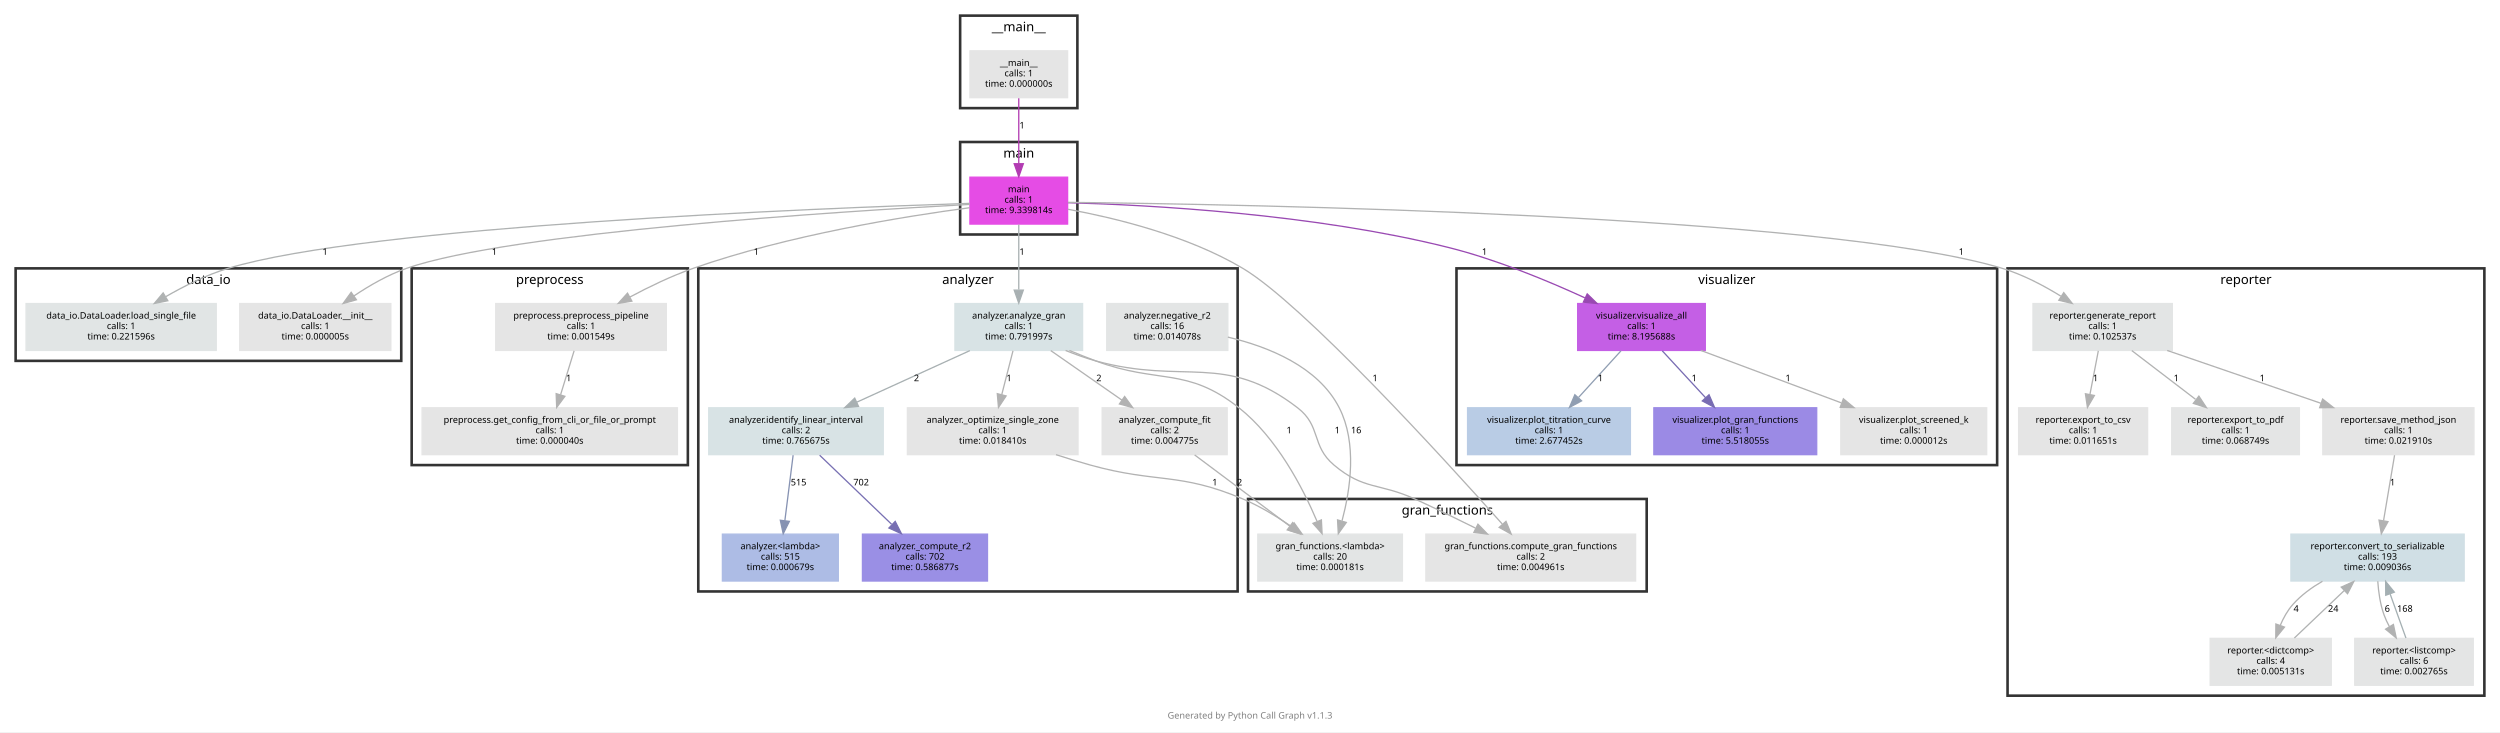
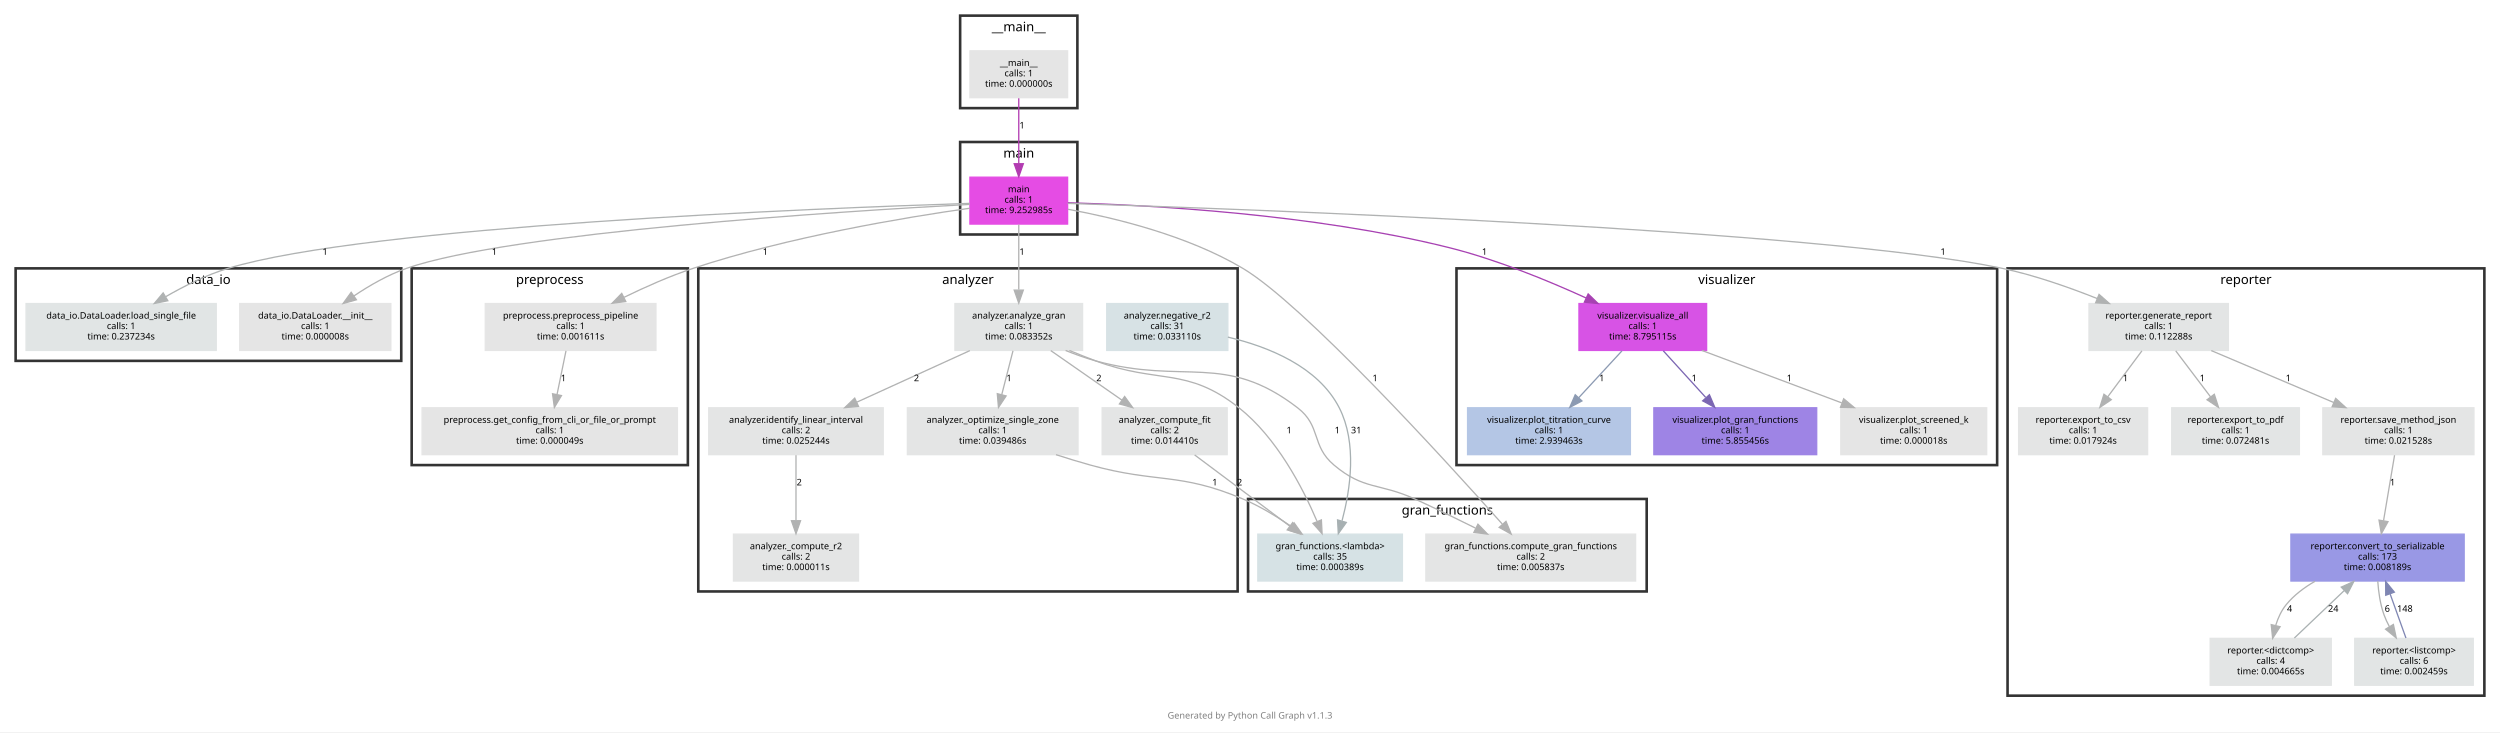
<svg xmlns="http://www.w3.org/2000/svg" width="1919pt" height="562pt" viewBox="0.00 0.00 1919.00 562.00">
  <g id="graph0" class="graph" transform="scale(1 1) rotate(0) translate(4 558)">
    <polygon fill="white" stroke="transparent" points="-4,4 -4,-558 1915,-558 1915,4 -4,4" />
    <text text-anchor="middle" x="955.5" y="-6.4" font-family="Verdana" font-size="7.00" fill="#000000" fill-opacity="0.498">Generated by Python Call Graph v1.1.3</text>
    <g id="clust1" class="cluster">
      <polygon fill="none" stroke="#000000" stroke-width="2" stroke-opacity="0.8" points="733,-475 733,-546 823,-546 823,-475 733,-475" />
      <text text-anchor="middle" x="778" y="-534" font-family="Verdana" font-size="10.00">__main__</text>
    </g>
    <g id="clust2" class="cluster">
      <polygon fill="none" stroke="#000000" stroke-width="2" stroke-opacity="0.8" points="733,-378 733,-449 823,-449 823,-378 733,-378" />
      <text text-anchor="middle" x="778" y="-437" font-family="Verdana" font-size="10.00">main</text>
    </g>
    <g id="clust3" class="cluster">
      <polygon fill="none" stroke="#000000" stroke-width="2" stroke-opacity="0.8" points="8,-281 8,-352 304,-352 304,-281 8,-281" />
      <text text-anchor="middle" x="156" y="-340" font-family="Verdana" font-size="10.00">data_io</text>
    </g>
    <g id="clust4" class="cluster">
      <polygon fill="none" stroke="#000000" stroke-width="2" stroke-opacity="0.8" points="312,-201 312,-352 524,-352 524,-201 312,-201" />
      <text text-anchor="middle" x="418" y="-340" font-family="Verdana" font-size="10.00">preprocess</text>
    </g>
    <g id="clust5" class="cluster">
      <polygon fill="none" stroke="#000000" stroke-width="2" stroke-opacity="0.8" points="954,-104 954,-175 1260,-175 1260,-104 954,-104" />
      <text text-anchor="middle" x="1107" y="-163" font-family="Verdana" font-size="10.00">gran_functions</text>
    </g>
    <g id="clust6" class="cluster">
      <polygon fill="none" stroke="#000000" stroke-width="2" stroke-opacity="0.8" points="532,-104 532,-352 946,-352 946,-104 532,-104" />
      <text text-anchor="middle" x="739" y="-340" font-family="Verdana" font-size="10.00">analyzer</text>
    </g>
    <g id="clust7" class="cluster">
      <polygon fill="none" stroke="#000000" stroke-width="2" stroke-opacity="0.8" points="1114,-201 1114,-352 1529,-352 1529,-201 1114,-201" />
      <text text-anchor="middle" x="1321.5" y="-340" font-family="Verdana" font-size="10.00">visualizer</text>
    </g>
    <g id="clust8" class="cluster">
      <polygon fill="none" stroke="#000000" stroke-width="2" stroke-opacity="0.8" points="1537,-24 1537,-352 1903,-352 1903,-24 1537,-24" />
      <text text-anchor="middle" x="1720" y="-340" font-family="Verdana" font-size="10.00">reporter</text>
    </g>
    <g id="node1" class="node">
      <polygon fill="#e5e5e5" stroke="#e5e5e5" points="815.5,-519 740.5,-519 740.5,-483 815.5,-483 815.5,-519" />
      <text text-anchor="middle" x="778" y="-507.4" font-family="Verdana" font-size="7.00" fill="#000000">__main__</text>
      <text text-anchor="middle" x="778" y="-499.4" font-family="Verdana" font-size="7.00" fill="#000000">calls: 1</text>
      <text text-anchor="middle" x="778" y="-491.4" font-family="Verdana" font-size="7.00" fill="#000000">time: 0.000000s</text>
    </g>
    <g id="node2" class="node">
-       <polygon fill="#e54ce5" stroke="#e54ce5" points="815.5,-422 740.5,-422 740.5,-386 815.5,-386 815.5,-422" />
+       <polygon fill="#e54ce4" stroke="#e54ce4" points="815.5,-422 740.5,-422 740.5,-386 815.5,-386 815.5,-422" />
      <text text-anchor="middle" x="778" y="-410.4" font-family="Verdana" font-size="7.00" fill="#000000">main</text>
      <text text-anchor="middle" x="778" y="-402.4" font-family="Verdana" font-size="7.00" fill="#000000">calls: 1</text>
-       <text text-anchor="middle" x="778" y="-394.4" font-family="Verdana" font-size="7.00" fill="#000000">time: 9.339814s</text>
+       <text text-anchor="middle" x="778" y="-394.4" font-family="Verdana" font-size="7.00" fill="#000000">time: 9.252985s</text>
    </g>
    <g id="edge1" class="edge">
-       <path fill="none" stroke="#b23bb2" d="M778,-482.58C778,-468.65 778,-448.86 778,-432.76" />
-       <polygon fill="#b23bb2" stroke="#b23bb2" points="781.5,-432.31 778,-422.31 774.5,-432.31 781.5,-432.31" />
+       <path fill="none" stroke="#b23bb1" d="M778,-482.58C778,-468.65 778,-448.86 778,-432.76" />
+       <polygon fill="#b23bb1" stroke="#b23bb1" points="781.5,-432.31 778,-422.31 774.5,-432.31 781.5,-432.31" />
      <text text-anchor="middle" x="780.5" y="-459.4" font-family="Verdana" font-size="7.00" fill="#000000">1</text>
    </g>
    <g id="node3" class="node">
      <polygon fill="#e5e5e5" stroke="#e5e5e5" points="296,-325 180,-325 180,-289 296,-289 296,-325" />
      <text text-anchor="middle" x="238" y="-313.4" font-family="Verdana" font-size="7.00" fill="#000000">data_io.DataLoader.__init__</text>
      <text text-anchor="middle" x="238" y="-305.4" font-family="Verdana" font-size="7.00" fill="#000000">calls: 1</text>
-       <text text-anchor="middle" x="238" y="-297.4" font-family="Verdana" font-size="7.00" fill="#000000">time: 0.000005s</text>
+       <text text-anchor="middle" x="238" y="-297.4" font-family="Verdana" font-size="7.00" fill="#000000">time: 0.000008s</text>
    </g>
    <g id="edge2" class="edge">
      <path fill="none" stroke="#b2b2b2" d="M740.35,-401.1C643.53,-395.87 387.85,-379.76 308,-352 293.82,-347.07 279.54,-338.82 267.61,-330.79" />
      <polygon fill="#b2b2b2" stroke="#b2b2b2" points="269.57,-327.89 259.37,-325.03 265.56,-333.63 269.57,-327.89" />
      <text text-anchor="middle" x="375.5" y="-362.4" font-family="Verdana" font-size="7.00" fill="#000000">1</text>
    </g>
    <g id="node4" class="node">
      <polygon fill="#e1e5e5" stroke="#e1e5e5" points="162,-325 16,-325 16,-289 162,-289 162,-325" />
      <text text-anchor="middle" x="89" y="-313.4" font-family="Verdana" font-size="7.00" fill="#000000">data_io.DataLoader.load_single_file</text>
      <text text-anchor="middle" x="89" y="-305.4" font-family="Verdana" font-size="7.00" fill="#000000">calls: 1</text>
-       <text text-anchor="middle" x="89" y="-297.4" font-family="Verdana" font-size="7.00" fill="#000000">time: 0.221596s</text>
+       <text text-anchor="middle" x="89" y="-297.4" font-family="Verdana" font-size="7.00" fill="#000000">time: 0.237234s</text>
    </g>
    <g id="edge3" class="edge">
      <path fill="none" stroke="#afb2b2" d="M740.28,-401.9C624.97,-398.2 278.4,-384.58 171,-352 154.51,-347 137.53,-338.53 123.33,-330.35" />
      <polygon fill="#afb2b2" stroke="#afb2b2" points="124.82,-327.16 114.43,-325.05 121.24,-333.17 124.82,-327.16" />
      <text text-anchor="middle" x="245.5" y="-362.4" font-family="Verdana" font-size="7.00" fill="#000000">1</text>
    </g>
    <g id="node5" class="node">
-       <polygon fill="#e5e5e5" stroke="#e5e5e5" points="507.5,-325 376.5,-325 376.5,-289 507.5,-289 507.5,-325" />
-       <text text-anchor="middle" x="442" y="-313.4" font-family="Verdana" font-size="7.00" fill="#000000">preprocess.preprocess_pipeline</text>
-       <text text-anchor="middle" x="442" y="-305.4" font-family="Verdana" font-size="7.00" fill="#000000">calls: 1</text>
-       <text text-anchor="middle" x="442" y="-297.4" font-family="Verdana" font-size="7.00" fill="#000000">time: 0.001549s</text>
+       <polygon fill="#e5e5e5" stroke="#e5e5e5" points="499.5,-325 368.5,-325 368.5,-289 499.5,-289 499.5,-325" />
+       <text text-anchor="middle" x="434" y="-313.4" font-family="Verdana" font-size="7.00" fill="#000000">preprocess.preprocess_pipeline</text>
+       <text text-anchor="middle" x="434" y="-305.4" font-family="Verdana" font-size="7.00" fill="#000000">calls: 1</text>
+       <text text-anchor="middle" x="434" y="-297.4" font-family="Verdana" font-size="7.00" fill="#000000">time: 0.001611s</text>
    </g>
    <g id="edge4" class="edge">
-       <path fill="none" stroke="#b2b2b2" d="M740.3,-398.56C690.61,-391.97 600.95,-377.56 528,-352 511.49,-346.21 494.15,-337.83 479.4,-329.94" />
-       <polygon fill="#b2b2b2" stroke="#b2b2b2" points="481.03,-326.84 470.58,-325.11 477.67,-332.98 481.03,-326.84" />
-       <text text-anchor="middle" x="576.5" y="-362.4" font-family="Verdana" font-size="7.00" fill="#000000">1</text>
+       <path fill="none" stroke="#b2b2b2" d="M740.43,-398.17C690.88,-391.16 601.39,-376.28 528,-352 510.12,-346.09 491.18,-337.67 475.02,-329.78" />
+       <polygon fill="#b2b2b2" stroke="#b2b2b2" points="476.37,-326.54 465.85,-325.22 473.25,-332.81 476.37,-326.54" />
+       <text text-anchor="middle" x="583.5" y="-362.4" font-family="Verdana" font-size="7.00" fill="#000000">1</text>
    </g>
    <g id="node7" class="node">
-       <polygon fill="#e5e5e5" stroke="#e5e5e5" points="1251.5,-148 1090.5,-148 1090.5,-112 1251.5,-112 1251.5,-148" />
+       <polygon fill="#e4e5e5" stroke="#e4e5e5" points="1251.5,-148 1090.5,-148 1090.5,-112 1251.5,-112 1251.5,-148" />
      <text text-anchor="middle" x="1171" y="-136.4" font-family="Verdana" font-size="7.00" fill="#000000">gran_functions.compute_gran_functions</text>
      <text text-anchor="middle" x="1171" y="-128.4" font-family="Verdana" font-size="7.00" fill="#000000">calls: 2</text>
-       <text text-anchor="middle" x="1171" y="-120.4" font-family="Verdana" font-size="7.00" fill="#000000">time: 0.004961s</text>
+       <text text-anchor="middle" x="1171" y="-120.4" font-family="Verdana" font-size="7.00" fill="#000000">time: 0.005837s</text>
    </g>
    <g id="edge5" class="edge">
      <path fill="none" stroke="#b2b2b2" d="M815.73,-397.37C852.1,-390.7 907.71,-377.17 950,-352 996.14,-324.54 1103.03,-207.45 1149.16,-155.73" />
      <polygon fill="#b2b2b2" stroke="#b2b2b2" points="1151.99,-157.81 1156.02,-148.01 1146.76,-153.16 1151.99,-157.81" />
      <text text-anchor="middle" x="1051.5" y="-265.4" font-family="Verdana" font-size="7.00" fill="#000000">1</text>
    </g>
    <g id="node9" class="node">
-       <polygon fill="#d8e3e5" stroke="#d8e3e5" points="827,-325 729,-325 729,-289 827,-289 827,-325" />
+       <polygon fill="#e3e5e5" stroke="#e3e5e5" points="827,-325 729,-325 729,-289 827,-289 827,-325" />
      <text text-anchor="middle" x="778" y="-313.4" font-family="Verdana" font-size="7.00" fill="#000000">analyzer.analyze_gran</text>
      <text text-anchor="middle" x="778" y="-305.4" font-family="Verdana" font-size="7.00" fill="#000000">calls: 1</text>
-       <text text-anchor="middle" x="778" y="-297.4" font-family="Verdana" font-size="7.00" fill="#000000">time: 0.791997s</text>
+       <text text-anchor="middle" x="778" y="-297.4" font-family="Verdana" font-size="7.00" fill="#000000">time: 0.083352s</text>
    </g>
    <g id="edge6" class="edge">
-       <path fill="none" stroke="#a8b0b2" d="M778,-385.58C778,-371.65 778,-351.86 778,-335.76" />
-       <polygon fill="#a8b0b2" stroke="#a8b0b2" points="781.5,-335.31 778,-325.31 774.5,-335.31 781.5,-335.31" />
+       <path fill="none" stroke="#b1b2b2" d="M778,-385.58C778,-371.65 778,-351.86 778,-335.76" />
+       <polygon fill="#b1b2b2" stroke="#b1b2b2" points="781.5,-335.31 778,-325.31 774.5,-335.31 781.5,-335.31" />
      <text text-anchor="middle" x="780.5" y="-362.4" font-family="Verdana" font-size="7.00" fill="#000000">1</text>
    </g>
-     <g id="node16" class="node">
-       <polygon fill="#c45fe5" stroke="#c45fe5" points="1305,-325 1207,-325 1207,-289 1305,-289 1305,-325" />
-       <text text-anchor="middle" x="1256" y="-313.4" font-family="Verdana" font-size="7.00" fill="#000000">visualizer.visualize_all</text>
-       <text text-anchor="middle" x="1256" y="-305.4" font-family="Verdana" font-size="7.00" fill="#000000">calls: 1</text>
-       <text text-anchor="middle" x="1256" y="-297.4" font-family="Verdana" font-size="7.00" fill="#000000">time: 8.195688s</text>
+     <g id="node15" class="node">
+       <polygon fill="#d753e5" stroke="#d753e5" points="1306,-325 1208,-325 1208,-289 1306,-289 1306,-325" />
+       <text text-anchor="middle" x="1257" y="-313.4" font-family="Verdana" font-size="7.00" fill="#000000">visualizer.visualize_all</text>
+       <text text-anchor="middle" x="1257" y="-305.4" font-family="Verdana" font-size="7.00" fill="#000000">calls: 1</text>
+       <text text-anchor="middle" x="1257" y="-297.4" font-family="Verdana" font-size="7.00" fill="#000000">time: 8.795115s</text>
    </g>
    <g id="edge7" class="edge">
-       <path fill="none" stroke="#9949b2" d="M815.71,-402.41C877.63,-400.68 1004.33,-393.97 1108,-368 1144.37,-358.89 1183.6,-342.67 1212.54,-329.38" />
-       <polygon fill="#9949b2" stroke="#9949b2" points="1214.35,-332.4 1221.93,-325.01 1211.39,-326.06 1214.35,-332.4" />
+       <path fill="none" stroke="#a741b2" d="M815.7,-402.38C877.61,-400.61 1004.3,-393.84 1108,-368 1144.75,-358.84 1184.44,-342.52 1213.61,-329.2" />
+       <polygon fill="#a741b2" stroke="#a741b2" points="1215.08,-332.38 1222.69,-325 1212.14,-326.02 1215.08,-332.38" />
      <text text-anchor="middle" x="1135.5" y="-362.4" font-family="Verdana" font-size="7.00" fill="#000000">1</text>
    </g>
-     <g id="node20" class="node">
-       <polygon fill="#e3e5e5" stroke="#e3e5e5" points="1663.5,-325 1556.5,-325 1556.5,-289 1663.5,-289 1663.5,-325" />
-       <text text-anchor="middle" x="1610" y="-313.4" font-family="Verdana" font-size="7.00" fill="#000000">reporter.generate_report</text>
-       <text text-anchor="middle" x="1610" y="-305.4" font-family="Verdana" font-size="7.00" fill="#000000">calls: 1</text>
-       <text text-anchor="middle" x="1610" y="-297.4" font-family="Verdana" font-size="7.00" fill="#000000">time: 0.102537s</text>
+     <g id="node19" class="node">
+       <polygon fill="#e3e5e5" stroke="#e3e5e5" points="1706.5,-325 1599.5,-325 1599.5,-289 1706.5,-289 1706.5,-325" />
+       <text text-anchor="middle" x="1653" y="-313.4" font-family="Verdana" font-size="7.00" fill="#000000">reporter.generate_report</text>
+       <text text-anchor="middle" x="1653" y="-305.4" font-family="Verdana" font-size="7.00" fill="#000000">calls: 1</text>
+       <text text-anchor="middle" x="1653" y="-297.4" font-family="Verdana" font-size="7.00" fill="#000000">time: 0.112288s</text>
    </g>
    <g id="edge8" class="edge">
-       <path fill="none" stroke="#b1b2b2" d="M815.73,-402.68C948.94,-401.2 1396.55,-393.21 1533,-352 1548.69,-347.26 1564.64,-338.86 1577.93,-330.66" />
-       <polygon fill="#b1b2b2" stroke="#b1b2b2" points="1580.13,-333.4 1586.66,-325.06 1576.36,-327.51 1580.13,-333.4" />
-       <text text-anchor="middle" x="1501.5" y="-362.4" font-family="Verdana" font-size="7.00" fill="#000000">1</text>
+       <path fill="none" stroke="#b0b2b2" d="M815.52,-401.87C948.03,-397.67 1393.57,-381.64 1533,-352 1557.67,-346.76 1584.1,-337.49 1605.85,-328.81" />
+       <polygon fill="#b0b2b2" stroke="#b0b2b2" points="1607.24,-332.03 1615.18,-325.01 1604.6,-325.54 1607.24,-332.03" />
+       <text text-anchor="middle" x="1487.5" y="-362.4" font-family="Verdana" font-size="7.00" fill="#000000">1</text>
    </g>
    <g id="node6" class="node">
      <polygon fill="#e5e5e5" stroke="#e5e5e5" points="516,-245 320,-245 320,-209 516,-209 516,-245" />
      <text text-anchor="middle" x="418" y="-233.4" font-family="Verdana" font-size="7.00" fill="#000000">preprocess.get_config_from_cli_or_file_or_prompt</text>
      <text text-anchor="middle" x="418" y="-225.4" font-family="Verdana" font-size="7.00" fill="#000000">calls: 1</text>
-       <text text-anchor="middle" x="418" y="-217.4" font-family="Verdana" font-size="7.00" fill="#000000">time: 0.000040s</text>
+       <text text-anchor="middle" x="418" y="-217.4" font-family="Verdana" font-size="7.00" fill="#000000">time: 0.000049s</text>
    </g>
    <g id="edge9" class="edge">
-       <path fill="none" stroke="#b2b2b2" d="M436.67,-288.69C433.63,-278.79 429.74,-266.16 426.31,-254.99" />
-       <polygon fill="#b2b2b2" stroke="#b2b2b2" points="429.6,-253.79 423.31,-245.26 422.91,-255.85 429.6,-253.79" />
-       <text text-anchor="middle" x="432.5" y="-265.4" font-family="Verdana" font-size="7.00" fill="#000000">1</text>
+       <path fill="none" stroke="#b2b2b2" d="M430.45,-288.69C428.44,-278.89 425.88,-266.42 423.61,-255.33" />
+       <polygon fill="#b2b2b2" stroke="#b2b2b2" points="426.98,-254.36 421.54,-245.26 420.12,-255.76 426.98,-254.36" />
+       <text text-anchor="middle" x="428.5" y="-265.4" font-family="Verdana" font-size="7.00" fill="#000000">1</text>
    </g>
    <g id="node8" class="node">
-       <polygon fill="#e3e5e5" stroke="#e3e5e5" points="1072.5,-148 961.5,-148 961.5,-112 1072.5,-112 1072.5,-148" />
+       <polygon fill="#d6e2e5" stroke="#d6e2e5" points="1072.5,-148 961.5,-148 961.5,-112 1072.5,-112 1072.5,-148" />
      <text text-anchor="middle" x="1017" y="-136.4" font-family="Verdana" font-size="7.00" fill="#000000">gran_functions.&lt;lambda&gt;</text>
-       <text text-anchor="middle" x="1017" y="-128.4" font-family="Verdana" font-size="7.00" fill="#000000">calls: 20</text>
-       <text text-anchor="middle" x="1017" y="-120.4" font-family="Verdana" font-size="7.00" fill="#000000">time: 0.000181s</text>
+       <text text-anchor="middle" x="1017" y="-128.4" font-family="Verdana" font-size="7.00" fill="#000000">calls: 35</text>
+       <text text-anchor="middle" x="1017" y="-120.4" font-family="Verdana" font-size="7.00" fill="#000000">time: 0.000389s</text>
    </g>
    <g id="edge10" class="edge">
      <path fill="none" stroke="#b2b2b2" d="M813.97,-288.98C821.45,-285.95 829.38,-283.1 837,-281 905.19,-262.24 935.94,-288.11 992,-245 1010.37,-230.87 1002.28,-215.94 1020,-201 1042.84,-181.74 1054.82,-187.4 1082,-175 1097.31,-168.01 1113.88,-159.96 1128.53,-152.66" />
      <polygon fill="#b2b2b2" stroke="#b2b2b2" points="1130.47,-155.61 1137.85,-148 1127.34,-149.35 1130.47,-155.61" />
      <text text-anchor="middle" x="1022.5" y="-225.4" font-family="Verdana" font-size="7.00" fill="#000000">1</text>
    </g>
    <g id="edge14" class="edge">
      <path fill="none" stroke="#b2b2b2" d="M816.85,-288.99C823.53,-286.22 830.44,-283.46 837,-281 885.17,-262.95 906.62,-276.87 947,-245 975.97,-222.13 995.95,-183.73 1006.93,-157.89" />
      <polygon fill="#b2b2b2" stroke="#b2b2b2" points="1010.3,-158.91 1010.83,-148.33 1003.81,-156.27 1010.3,-158.91" />
      <text text-anchor="middle" x="985.5" y="-225.4" font-family="Verdana" font-size="7.00" fill="#000000">1</text>
    </g>
    <g id="node10" class="node">
-       <polygon fill="#d8e3e5" stroke="#d8e3e5" points="674,-245 540,-245 540,-209 674,-209 674,-245" />
+       <polygon fill="#e4e5e5" stroke="#e4e5e5" points="674,-245 540,-245 540,-209 674,-209 674,-245" />
      <text text-anchor="middle" x="607" y="-233.4" font-family="Verdana" font-size="7.00" fill="#000000">analyzer.identify_linear_interval</text>
      <text text-anchor="middle" x="607" y="-225.4" font-family="Verdana" font-size="7.00" fill="#000000">calls: 2</text>
-       <text text-anchor="middle" x="607" y="-217.4" font-family="Verdana" font-size="7.00" fill="#000000">time: 0.765675s</text>
+       <text text-anchor="middle" x="607" y="-217.4" font-family="Verdana" font-size="7.00" fill="#000000">time: 0.025244s</text>
    </g>
    <g id="edge11" class="edge">
-       <path fill="none" stroke="#a8b0b2" d="M740.47,-288.88C714.97,-277.25 681.05,-261.78 653.78,-249.34" />
-       <polygon fill="#a8b0b2" stroke="#a8b0b2" points="654.99,-246.04 644.44,-245.08 652.08,-252.41 654.99,-246.04" />
+       <path fill="none" stroke="#b1b2b2" d="M740.47,-288.88C714.97,-277.25 681.05,-261.78 653.78,-249.34" />
+       <polygon fill="#b1b2b2" stroke="#b1b2b2" points="654.99,-246.04 644.44,-245.08 652.08,-252.41 654.99,-246.04" />
      <text text-anchor="middle" x="699.5" y="-265.4" font-family="Verdana" font-size="7.00" fill="#000000">2</text>
    </g>
-     <g id="node13" class="node">
-       <polygon fill="#e5e5e5" stroke="#e5e5e5" points="938,-245 842,-245 842,-209 938,-209 938,-245" />
+     <g id="node12" class="node">
+       <polygon fill="#e4e5e5" stroke="#e4e5e5" points="938,-245 842,-245 842,-209 938,-209 938,-245" />
      <text text-anchor="middle" x="890" y="-233.4" font-family="Verdana" font-size="7.00" fill="#000000">analyzer._compute_fit</text>
      <text text-anchor="middle" x="890" y="-225.4" font-family="Verdana" font-size="7.00" fill="#000000">calls: 2</text>
-       <text text-anchor="middle" x="890" y="-217.4" font-family="Verdana" font-size="7.00" fill="#000000">time: 0.004775s</text>
+       <text text-anchor="middle" x="890" y="-217.4" font-family="Verdana" font-size="7.00" fill="#000000">time: 0.014410s</text>
    </g>
    <g id="edge12" class="edge">
-       <path fill="none" stroke="#b2b2b2" d="M802.58,-288.88C818.63,-277.71 839.76,-262.99 857.24,-250.82" />
-       <polygon fill="#b2b2b2" stroke="#b2b2b2" points="859.27,-253.66 865.48,-245.08 855.27,-247.92 859.27,-253.66" />
+       <path fill="none" stroke="#b1b2b2" d="M802.58,-288.88C818.63,-277.71 839.76,-262.99 857.24,-250.82" />
+       <polygon fill="#b1b2b2" stroke="#b1b2b2" points="859.27,-253.66 865.48,-245.08 855.27,-247.92 859.27,-253.66" />
      <text text-anchor="middle" x="839.5" y="-265.4" font-family="Verdana" font-size="7.00" fill="#000000">2</text>
    </g>
-     <g id="node14" class="node">
-       <polygon fill="#e5e5e5" stroke="#e5e5e5" points="823.5,-245 692.5,-245 692.5,-209 823.5,-209 823.5,-245" />
+     <g id="node13" class="node">
+       <polygon fill="#e4e5e5" stroke="#e4e5e5" points="823.5,-245 692.5,-245 692.5,-209 823.5,-209 823.5,-245" />
      <text text-anchor="middle" x="758" y="-233.4" font-family="Verdana" font-size="7.00" fill="#000000">analyzer._optimize_single_zone</text>
      <text text-anchor="middle" x="758" y="-225.4" font-family="Verdana" font-size="7.00" fill="#000000">calls: 1</text>
-       <text text-anchor="middle" x="758" y="-217.4" font-family="Verdana" font-size="7.00" fill="#000000">time: 0.018410s</text>
+       <text text-anchor="middle" x="758" y="-217.4" font-family="Verdana" font-size="7.00" fill="#000000">time: 0.039486s</text>
    </g>
    <g id="edge13" class="edge">
-       <path fill="none" stroke="#b2b2b2" d="M773.56,-288.69C771.02,-278.79 767.79,-266.16 764.92,-254.99" />
-       <polygon fill="#b2b2b2" stroke="#b2b2b2" points="768.3,-254.08 762.43,-245.26 761.52,-255.82 768.3,-254.08" />
+       <path fill="none" stroke="#b1b2b2" d="M773.56,-288.69C771.02,-278.79 767.79,-266.16 764.92,-254.99" />
+       <polygon fill="#b1b2b2" stroke="#b1b2b2" points="768.3,-254.08 762.43,-245.26 761.52,-255.82 768.3,-254.08" />
      <text text-anchor="middle" x="770.5" y="-265.4" font-family="Verdana" font-size="7.00" fill="#000000">1</text>
    </g>
    <g id="node11" class="node">
-       <polygon fill="#9a8fe5" stroke="#9a8fe5" points="754,-148 658,-148 658,-112 754,-112 754,-148" />
-       <text text-anchor="middle" x="706" y="-136.4" font-family="Verdana" font-size="7.00" fill="#000000">analyzer._compute_r2</text>
-       <text text-anchor="middle" x="706" y="-128.4" font-family="Verdana" font-size="7.00" fill="#000000">calls: 702</text>
-       <text text-anchor="middle" x="706" y="-120.4" font-family="Verdana" font-size="7.00" fill="#000000">time: 0.586877s</text>
+       <polygon fill="#e4e5e5" stroke="#e4e5e5" points="655,-148 559,-148 559,-112 655,-112 655,-148" />
+       <text text-anchor="middle" x="607" y="-136.4" font-family="Verdana" font-size="7.00" fill="#000000">analyzer._compute_r2</text>
+       <text text-anchor="middle" x="607" y="-128.4" font-family="Verdana" font-size="7.00" fill="#000000">calls: 2</text>
+       <text text-anchor="middle" x="607" y="-120.4" font-family="Verdana" font-size="7.00" fill="#000000">time: 0.000011s</text>
    </g>
    <g id="edge15" class="edge">
-       <path fill="none" stroke="#776fb2" d="M625.16,-208.58C640.65,-193.71 663.1,-172.17 680.41,-155.56" />
-       <polygon fill="#776fb2" stroke="#776fb2" points="683.16,-157.76 687.96,-148.31 678.32,-152.71 683.16,-157.76" />
-       <text text-anchor="middle" x="657" y="-185.4" font-family="Verdana" font-size="7.00" fill="#000000">702</text>
-     </g>
-     <g id="node12" class="node">
-       <polygon fill="#adbce5" stroke="#adbce5" points="639.5,-148 550.5,-148 550.5,-112 639.5,-112 639.5,-148" />
-       <text text-anchor="middle" x="595" y="-136.4" font-family="Verdana" font-size="7.00" fill="#000000">analyzer.&lt;lambda&gt;</text>
-       <text text-anchor="middle" x="595" y="-128.4" font-family="Verdana" font-size="7.00" fill="#000000">calls: 515</text>
-       <text text-anchor="middle" x="595" y="-120.4" font-family="Verdana" font-size="7.00" fill="#000000">time: 0.000679s</text>
+       <path fill="none" stroke="#b1b2b2" d="M607,-208.58C607,-194.65 607,-174.86 607,-158.76" />
+       <polygon fill="#b1b2b2" stroke="#b1b2b2" points="610.5,-158.31 607,-148.31 603.5,-158.31 610.5,-158.31" />
+       <text text-anchor="middle" x="609.5" y="-185.4" font-family="Verdana" font-size="7.00" fill="#000000">2</text>
    </g>
    <g id="edge16" class="edge">
-       <path fill="none" stroke="#8692b2" d="M604.8,-208.58C603.02,-194.51 600.49,-174.48 598.45,-158.29" />
-       <polygon fill="#8692b2" stroke="#8692b2" points="601.91,-157.8 597.19,-148.31 594.97,-158.67 601.91,-157.8" />
-       <text text-anchor="middle" x="609" y="-185.4" font-family="Verdana" font-size="7.00" fill="#000000">515</text>
-     </g>
-     <g id="edge17" class="edge">
-       <path fill="none" stroke="#b2b2b2" d="M913,-208.8C933.41,-193.53 963.4,-171.1 985.93,-154.24" />
-       <polygon fill="#b2b2b2" stroke="#b2b2b2" points="988.26,-156.87 994.17,-148.08 984.07,-151.26 988.26,-156.87" />
+       <path fill="none" stroke="#b1b2b2" d="M913,-208.8C933.41,-193.53 963.4,-171.1 985.93,-154.24" />
+       <polygon fill="#b1b2b2" stroke="#b1b2b2" points="988.26,-156.87 994.17,-148.08 984.07,-151.26 988.26,-156.87" />
      <text text-anchor="middle" x="947.5" y="-185.4" font-family="Verdana" font-size="7.00" fill="#000000">2</text>
    </g>
-     <g id="edge19" class="edge">
+     <g id="edge18" class="edge">
      <path fill="none" stroke="#b2b2b2" d="M806.59,-208.99C815.34,-206.17 824.4,-203.38 833,-201 884.34,-186.78 900.93,-195.74 950,-175 962.85,-169.57 975.9,-161.65 987.03,-154.02" />
      <polygon fill="#b2b2b2" stroke="#b2b2b2" points="989.37,-156.65 995.51,-148.02 985.32,-150.94 989.37,-156.65" />
      <text text-anchor="middle" x="928.5" y="-185.4" font-family="Verdana" font-size="7.00" fill="#000000">1</text>
    </g>
-     <g id="node15" class="node">
-       <polygon fill="#e3e5e5" stroke="#e3e5e5" points="938.5,-325 845.5,-325 845.5,-289 938.5,-289 938.5,-325" />
+     <g id="node14" class="node">
+       <polygon fill="#d7e2e5" stroke="#d7e2e5" points="938.5,-325 845.5,-325 845.5,-289 938.5,-289 938.5,-325" />
      <text text-anchor="middle" x="892" y="-313.4" font-family="Verdana" font-size="7.00" fill="#000000">analyzer.negative_r2</text>
-       <text text-anchor="middle" x="892" y="-305.4" font-family="Verdana" font-size="7.00" fill="#000000">calls: 16</text>
-       <text text-anchor="middle" x="892" y="-297.4" font-family="Verdana" font-size="7.00" fill="#000000">time: 0.014078s</text>
-     </g>
-     <g id="edge18" class="edge">
-       <path fill="none" stroke="#b1b2b2" d="M938.5,-299.24C969.67,-291.87 1007.85,-276.58 1024,-245 1037.84,-217.93 1032.59,-182.4 1026.16,-158.25" />
-       <polygon fill="#b1b2b2" stroke="#b1b2b2" points="1029.43,-156.96 1023.28,-148.34 1022.71,-158.92 1029.43,-156.96" />
-       <text text-anchor="middle" x="1037" y="-225.4" font-family="Verdana" font-size="7.00" fill="#000000">16</text>
-     </g>
-     <g id="node17" class="node">
-       <polygon fill="#b9cce5" stroke="#b9cce5" points="1247.5,-245 1122.5,-245 1122.5,-209 1247.5,-209 1247.5,-245" />
+       <text text-anchor="middle" x="892" y="-305.4" font-family="Verdana" font-size="7.00" fill="#000000">calls: 31</text>
+       <text text-anchor="middle" x="892" y="-297.4" font-family="Verdana" font-size="7.00" fill="#000000">time: 0.033110s</text>
+     </g>
+     <g id="edge17" class="edge">
+       <path fill="none" stroke="#a7b0b2" d="M938.5,-299.24C969.67,-291.87 1007.85,-276.58 1024,-245 1037.84,-217.93 1032.59,-182.4 1026.16,-158.25" />
+       <polygon fill="#a7b0b2" stroke="#a7b0b2" points="1029.43,-156.96 1023.28,-148.34 1022.71,-158.92 1029.43,-156.96" />
+       <text text-anchor="middle" x="1037" y="-225.4" font-family="Verdana" font-size="7.00" fill="#000000">31</text>
+     </g>
+     <g id="node16" class="node">
+       <polygon fill="#b4c6e5" stroke="#b4c6e5" points="1247.5,-245 1122.5,-245 1122.5,-209 1247.5,-209 1247.5,-245" />
      <text text-anchor="middle" x="1185" y="-233.4" font-family="Verdana" font-size="7.00" fill="#000000">visualizer.plot_titration_curve</text>
      <text text-anchor="middle" x="1185" y="-225.4" font-family="Verdana" font-size="7.00" fill="#000000">calls: 1</text>
-       <text text-anchor="middle" x="1185" y="-217.4" font-family="Verdana" font-size="7.00" fill="#000000">time: 2.677452s</text>
-     </g>
-     <g id="edge20" class="edge">
-       <path fill="none" stroke="#909eb2" d="M1240.24,-288.69C1230.68,-278.19 1218.32,-264.61 1207.72,-252.96" />
-       <polygon fill="#909eb2" stroke="#909eb2" points="1210.03,-250.3 1200.71,-245.26 1204.86,-255.01 1210.03,-250.3" />
-       <text text-anchor="middle" x="1224.5" y="-265.4" font-family="Verdana" font-size="7.00" fill="#000000">1</text>
-     </g>
-     <g id="node18" class="node">
-       <polygon fill="#9b8ae5" stroke="#9b8ae5" points="1390.5,-245 1265.5,-245 1265.5,-209 1390.5,-209 1390.5,-245" />
+       <text text-anchor="middle" x="1185" y="-217.4" font-family="Verdana" font-size="7.00" fill="#000000">time: 2.939463s</text>
+     </g>
+     <g id="edge19" class="edge">
+       <path fill="none" stroke="#8c9ab2" d="M1241.02,-288.69C1231.23,-278.09 1218.55,-264.35 1207.73,-252.62" />
+       <polygon fill="#8c9ab2" stroke="#8c9ab2" points="1210.29,-250.24 1200.93,-245.26 1205.15,-254.98 1210.29,-250.24" />
+       <text text-anchor="middle" x="1225.5" y="-265.4" font-family="Verdana" font-size="7.00" fill="#000000">1</text>
+     </g>
+     <g id="node17" class="node">
+       <polygon fill="#9e84e5" stroke="#9e84e5" points="1390.5,-245 1265.5,-245 1265.5,-209 1390.5,-209 1390.5,-245" />
      <text text-anchor="middle" x="1328" y="-233.4" font-family="Verdana" font-size="7.00" fill="#000000">visualizer.plot_gran_functions</text>
      <text text-anchor="middle" x="1328" y="-225.4" font-family="Verdana" font-size="7.00" fill="#000000">calls: 1</text>
-       <text text-anchor="middle" x="1328" y="-217.4" font-family="Verdana" font-size="7.00" fill="#000000">time: 5.518055s</text>
-     </g>
-     <g id="edge21" class="edge">
-       <path fill="none" stroke="#786cb2" d="M1271.98,-288.69C1281.77,-278.09 1294.45,-264.35 1305.27,-252.62" />
-       <polygon fill="#786cb2" stroke="#786cb2" points="1307.85,-254.98 1312.07,-245.26 1302.71,-250.24 1307.85,-254.98" />
+       <text text-anchor="middle" x="1328" y="-217.4" font-family="Verdana" font-size="7.00" fill="#000000">time: 5.855456s</text>
+     </g>
+     <g id="edge20" class="edge">
+       <path fill="none" stroke="#7b66b2" d="M1272.76,-288.69C1282.32,-278.19 1294.68,-264.61 1305.28,-252.96" />
+       <polygon fill="#7b66b2" stroke="#7b66b2" points="1308.14,-255.01 1312.29,-245.26 1302.97,-250.3 1308.14,-255.01" />
      <text text-anchor="middle" x="1296.5" y="-265.4" font-family="Verdana" font-size="7.00" fill="#000000">1</text>
    </g>
-     <g id="node19" class="node">
+     <g id="node18" class="node">
      <polygon fill="#e5e5e5" stroke="#e5e5e5" points="1521,-245 1409,-245 1409,-209 1521,-209 1521,-245" />
      <text text-anchor="middle" x="1465" y="-233.4" font-family="Verdana" font-size="7.00" fill="#000000">visualizer.plot_screened_k</text>
      <text text-anchor="middle" x="1465" y="-225.4" font-family="Verdana" font-size="7.00" fill="#000000">calls: 1</text>
-       <text text-anchor="middle" x="1465" y="-217.4" font-family="Verdana" font-size="7.00" fill="#000000">time: 0.000012s</text>
-     </g>
-     <g id="edge22" class="edge">
-       <path fill="none" stroke="#b2b2b2" d="M1301.61,-288.98C1333.31,-277.15 1375.75,-261.31 1409.43,-248.74" />
-       <polygon fill="#b2b2b2" stroke="#b2b2b2" points="1410.98,-251.89 1419.13,-245.12 1408.54,-245.34 1410.98,-251.89" />
-       <text text-anchor="middle" x="1368.5" y="-265.4" font-family="Verdana" font-size="7.00" fill="#000000">1</text>
-     </g>
-     <g id="node21" class="node">
-       <polygon fill="#e5e5e5" stroke="#e5e5e5" points="1644.5,-245 1545.5,-245 1545.5,-209 1644.5,-209 1644.5,-245" />
+       <text text-anchor="middle" x="1465" y="-217.4" font-family="Verdana" font-size="7.00" fill="#000000">time: 0.000018s</text>
+     </g>
+     <g id="edge21" class="edge">
+       <path fill="none" stroke="#b2b2b2" d="M1302.39,-288.98C1333.94,-277.15 1376.18,-261.31 1409.7,-248.74" />
+       <polygon fill="#b2b2b2" stroke="#b2b2b2" points="1411.21,-251.91 1419.35,-245.12 1408.76,-245.35 1411.21,-251.91" />
+       <text text-anchor="middle" x="1369.5" y="-265.4" font-family="Verdana" font-size="7.00" fill="#000000">1</text>
+     </g>
+     <g id="node20" class="node">
+       <polygon fill="#e4e5e5" stroke="#e4e5e5" points="1644.5,-245 1545.5,-245 1545.5,-209 1644.5,-209 1644.5,-245" />
      <text text-anchor="middle" x="1595" y="-233.4" font-family="Verdana" font-size="7.00" fill="#000000">reporter.export_to_csv</text>
      <text text-anchor="middle" x="1595" y="-225.4" font-family="Verdana" font-size="7.00" fill="#000000">calls: 1</text>
-       <text text-anchor="middle" x="1595" y="-217.4" font-family="Verdana" font-size="7.00" fill="#000000">time: 0.011651s</text>
-     </g>
-     <g id="edge23" class="edge">
-       <path fill="none" stroke="#b2b2b2" d="M1606.67,-288.69C1604.79,-278.89 1602.39,-266.42 1600.26,-255.33" />
-       <polygon fill="#b2b2b2" stroke="#b2b2b2" points="1603.65,-254.42 1598.32,-245.26 1596.77,-255.74 1603.65,-254.42" />
-       <text text-anchor="middle" x="1604.5" y="-265.4" font-family="Verdana" font-size="7.00" fill="#000000">1</text>
-     </g>
-     <g id="node22" class="node">
-       <polygon fill="#e4e5e5" stroke="#e4e5e5" points="1761,-245 1663,-245 1663,-209 1761,-209 1761,-245" />
+       <text text-anchor="middle" x="1595" y="-217.4" font-family="Verdana" font-size="7.00" fill="#000000">time: 0.017924s</text>
+     </g>
+     <g id="edge22" class="edge">
+       <path fill="none" stroke="#b1b2b2" d="M1640.13,-288.69C1632.39,-278.29 1622.42,-264.87 1613.81,-253.29" />
+       <polygon fill="#b1b2b2" stroke="#b1b2b2" points="1616.61,-251.2 1607.84,-245.26 1610.99,-255.38 1616.61,-251.2" />
+       <text text-anchor="middle" x="1627.5" y="-265.4" font-family="Verdana" font-size="7.00" fill="#000000">1</text>
+     </g>
+     <g id="node21" class="node">
+       <polygon fill="#e3e5e5" stroke="#e3e5e5" points="1761,-245 1663,-245 1663,-209 1761,-209 1761,-245" />
      <text text-anchor="middle" x="1712" y="-233.4" font-family="Verdana" font-size="7.00" fill="#000000">reporter.export_to_pdf</text>
      <text text-anchor="middle" x="1712" y="-225.4" font-family="Verdana" font-size="7.00" fill="#000000">calls: 1</text>
-       <text text-anchor="middle" x="1712" y="-217.4" font-family="Verdana" font-size="7.00" fill="#000000">time: 0.068749s</text>
-     </g>
-     <g id="edge24" class="edge">
-       <path fill="none" stroke="#b1b2b2" d="M1632.38,-288.88C1646.73,-277.91 1665.55,-263.52 1681.29,-251.48" />
-       <polygon fill="#b1b2b2" stroke="#b1b2b2" points="1683.85,-253.93 1689.67,-245.08 1679.6,-248.37 1683.85,-253.93" />
-       <text text-anchor="middle" x="1666.5" y="-265.4" font-family="Verdana" font-size="7.00" fill="#000000">1</text>
-     </g>
-     <g id="node23" class="node">
-       <polygon fill="#e5e5e5" stroke="#e5e5e5" points="1895,-245 1779,-245 1779,-209 1895,-209 1895,-245" />
+       <text text-anchor="middle" x="1712" y="-217.4" font-family="Verdana" font-size="7.00" fill="#000000">time: 0.072481s</text>
+     </g>
+     <g id="edge23" class="edge">
+       <path fill="none" stroke="#b1b2b2" d="M1666.09,-288.69C1673.96,-278.29 1684.11,-264.87 1692.87,-253.29" />
+       <polygon fill="#b1b2b2" stroke="#b1b2b2" points="1695.7,-255.35 1698.94,-245.26 1690.12,-251.13 1695.7,-255.35" />
+       <text text-anchor="middle" x="1686.5" y="-265.4" font-family="Verdana" font-size="7.00" fill="#000000">1</text>
+     </g>
+     <g id="node22" class="node">
+       <polygon fill="#e4e5e5" stroke="#e4e5e5" points="1895,-245 1779,-245 1779,-209 1895,-209 1895,-245" />
      <text text-anchor="middle" x="1837" y="-233.4" font-family="Verdana" font-size="7.00" fill="#000000">reporter.save_method_json</text>
      <text text-anchor="middle" x="1837" y="-225.4" font-family="Verdana" font-size="7.00" fill="#000000">calls: 1</text>
-       <text text-anchor="middle" x="1837" y="-217.4" font-family="Verdana" font-size="7.00" fill="#000000">time: 0.021910s</text>
+       <text text-anchor="middle" x="1837" y="-217.4" font-family="Verdana" font-size="7.00" fill="#000000">time: 0.021528s</text>
+     </g>
+     <g id="edge24" class="edge">
+       <path fill="none" stroke="#b1b2b2" d="M1693.38,-288.88C1721.06,-277.15 1757.96,-261.5 1787.43,-249.01" />
+       <polygon fill="#b1b2b2" stroke="#b1b2b2" points="1788.87,-252.2 1796.71,-245.08 1786.14,-245.76 1788.87,-252.2" />
+       <text text-anchor="middle" x="1752.5" y="-265.4" font-family="Verdana" font-size="7.00" fill="#000000">1</text>
+     </g>
+     <g id="node23" class="node">
+       <polygon fill="#9998e5" stroke="#9998e5" points="1887.5,-148 1754.5,-148 1754.5,-112 1887.5,-112 1887.5,-148" />
+       <text text-anchor="middle" x="1821" y="-136.4" font-family="Verdana" font-size="7.00" fill="#000000">reporter.convert_to_serializable</text>
+       <text text-anchor="middle" x="1821" y="-128.4" font-family="Verdana" font-size="7.00" fill="#000000">calls: 173</text>
+       <text text-anchor="middle" x="1821" y="-120.4" font-family="Verdana" font-size="7.00" fill="#000000">time: 0.008189s</text>
    </g>
    <g id="edge25" class="edge">
-       <path fill="none" stroke="#b2b2b2" d="M1659.54,-288.98C1694.26,-277.05 1740.85,-261.04 1777.58,-248.42" />
-       <polygon fill="#b2b2b2" stroke="#b2b2b2" points="1778.86,-251.68 1787.18,-245.12 1776.58,-245.06 1778.86,-251.68" />
-       <text text-anchor="middle" x="1732.5" y="-265.4" font-family="Verdana" font-size="7.00" fill="#000000">1</text>
-     </g>
-     <g id="node24" class="node">
-       <polygon fill="#d0dfe5" stroke="#d0dfe5" points="1887.5,-148 1754.5,-148 1754.5,-112 1887.5,-112 1887.5,-148" />
-       <text text-anchor="middle" x="1821" y="-136.4" font-family="Verdana" font-size="7.00" fill="#000000">reporter.convert_to_serializable</text>
-       <text text-anchor="middle" x="1821" y="-128.4" font-family="Verdana" font-size="7.00" fill="#000000">calls: 193</text>
-       <text text-anchor="middle" x="1821" y="-120.4" font-family="Verdana" font-size="7.00" fill="#000000">time: 0.009036s</text>
-     </g>
-     <g id="edge26" class="edge">
      <path fill="none" stroke="#b2b2b2" d="M1834.07,-208.58C1831.7,-194.51 1828.32,-174.48 1825.6,-158.29" />
      <polygon fill="#b2b2b2" stroke="#b2b2b2" points="1829.03,-157.59 1823.92,-148.31 1822.13,-158.76 1829.03,-157.59" />
      <text text-anchor="middle" x="1832.5" y="-185.4" font-family="Verdana" font-size="7.00" fill="#000000">1</text>
    </g>
-     <g id="node25" class="node">
-       <polygon fill="#e4e5e5" stroke="#e4e5e5" points="1785.5,-68 1692.5,-68 1692.5,-32 1785.5,-32 1785.5,-68" />
+     <g id="node24" class="node">
+       <polygon fill="#e3e5e5" stroke="#e3e5e5" points="1785.5,-68 1692.5,-68 1692.5,-32 1785.5,-32 1785.5,-68" />
      <text text-anchor="middle" x="1739" y="-56.4" font-family="Verdana" font-size="7.00" fill="#000000">reporter.&lt;dictcomp&gt;</text>
      <text text-anchor="middle" x="1739" y="-48.4" font-family="Verdana" font-size="7.00" fill="#000000">calls: 4</text>
-       <text text-anchor="middle" x="1739" y="-40.4" font-family="Verdana" font-size="7.00" fill="#000000">time: 0.005131s</text>
-     </g>
-     <g id="edge27" class="edge">
-       <path fill="none" stroke="#b2b2b2" d="M1778.71,-111.83C1770.39,-107 1762.3,-101.09 1756,-94 1751.9,-89.39 1748.73,-83.67 1746.3,-77.92" />
-       <polygon fill="#b2b2b2" stroke="#b2b2b2" points="1749.56,-76.64 1742.88,-68.42 1742.97,-79.01 1749.56,-76.64" />
-       <text text-anchor="middle" x="1758.5" y="-88.4" font-family="Verdana" font-size="7.00" fill="#000000">4</text>
-     </g>
-     <g id="node26" class="node">
-       <polygon fill="#e4e5e5" stroke="#e4e5e5" points="1894.5,-68 1803.5,-68 1803.5,-32 1894.5,-32 1894.5,-68" />
+       <text text-anchor="middle" x="1739" y="-40.4" font-family="Verdana" font-size="7.00" fill="#000000">time: 0.004665s</text>
+     </g>
+     <g id="edge26" class="edge">
+       <path fill="none" stroke="#b1b2b2" d="M1773.06,-111.84C1764.8,-107.11 1756.97,-101.23 1751,-94 1747.24,-89.44 1744.65,-83.78 1742.88,-78.08" />
+       <polygon fill="#b1b2b2" stroke="#b1b2b2" points="1746.2,-76.93 1740.48,-68.01 1739.39,-78.55 1746.2,-76.93" />
+       <text text-anchor="middle" x="1753.5" y="-88.4" font-family="Verdana" font-size="7.00" fill="#000000">4</text>
+     </g>
+     <g id="node25" class="node">
+       <polygon fill="#e2e5e5" stroke="#e2e5e5" points="1894.5,-68 1803.5,-68 1803.5,-32 1894.5,-32 1894.5,-68" />
      <text text-anchor="middle" x="1849" y="-56.4" font-family="Verdana" font-size="7.00" fill="#000000">reporter.&lt;listcomp&gt;</text>
      <text text-anchor="middle" x="1849" y="-48.4" font-family="Verdana" font-size="7.00" fill="#000000">calls: 6</text>
-       <text text-anchor="middle" x="1849" y="-40.4" font-family="Verdana" font-size="7.00" fill="#000000">time: 0.002765s</text>
+       <text text-anchor="middle" x="1849" y="-40.4" font-family="Verdana" font-size="7.00" fill="#000000">time: 0.002459s</text>
+     </g>
+     <g id="edge27" class="edge">
+       <path fill="none" stroke="#b0b2b2" d="M1821.18,-111.84C1821.72,-103.79 1823.02,-94.19 1826,-86 1827.12,-82.92 1828.55,-79.85 1830.16,-76.87" />
+       <polygon fill="#b0b2b2" stroke="#b0b2b2" points="1833.16,-78.67 1835.35,-68.31 1827.17,-75.04 1833.16,-78.67" />
+       <text text-anchor="middle" x="1828.5" y="-88.4" font-family="Verdana" font-size="7.00" fill="#000000">6</text>
    </g>
    <g id="edge28" class="edge">
-       <path fill="none" stroke="#b1b2b2" d="M1821.18,-111.84C1821.72,-103.79 1823.02,-94.19 1826,-86 1827.12,-82.92 1828.55,-79.85 1830.16,-76.87" />
-       <polygon fill="#b1b2b2" stroke="#b1b2b2" points="1833.16,-78.67 1835.35,-68.31 1827.17,-75.04 1833.16,-78.67" />
-       <text text-anchor="middle" x="1828.5" y="-88.4" font-family="Verdana" font-size="7.00" fill="#000000">6</text>
+       <path fill="none" stroke="#aab1b2" d="M1757.15,-68.26C1768.39,-78.96 1783,-92.86 1795.41,-104.66" />
+       <polygon fill="#aab1b2" stroke="#aab1b2" points="1793.14,-107.33 1802.8,-111.69 1797.97,-102.26 1793.14,-107.33" />
+       <text text-anchor="middle" x="1787" y="-88.4" font-family="Verdana" font-size="7.00" fill="#000000">24</text>
    </g>
    <g id="edge29" class="edge">
-       <path fill="none" stroke="#b0b2b2" d="M1757.15,-68.26C1768.39,-78.96 1783,-92.86 1795.41,-104.66" />
-       <polygon fill="#b0b2b2" stroke="#b0b2b2" points="1793.14,-107.33 1802.8,-111.69 1797.97,-102.26 1793.14,-107.33" />
-       <text text-anchor="middle" x="1787" y="-88.4" font-family="Verdana" font-size="7.00" fill="#000000">24</text>
-     </g>
-     <g id="edge30" class="edge">
-       <path fill="none" stroke="#a4afb2" d="M1842.8,-68.26C1839.25,-78.15 1834.72,-90.78 1830.71,-101.95" />
-       <polygon fill="#a4afb2" stroke="#a4afb2" points="1827.3,-101.09 1827.21,-111.69 1833.89,-103.46 1827.3,-101.09" />
-       <text text-anchor="middle" x="1842" y="-88.4" font-family="Verdana" font-size="7.00" fill="#000000">168</text>
+       <path fill="none" stroke="#7f86b2" d="M1842.8,-68.26C1839.25,-78.15 1834.72,-90.78 1830.71,-101.95" />
+       <polygon fill="#7f86b2" stroke="#7f86b2" points="1827.3,-101.09 1827.21,-111.69 1833.89,-103.46 1827.3,-101.09" />
+       <text text-anchor="middle" x="1842" y="-88.4" font-family="Verdana" font-size="7.00" fill="#000000">148</text>
    </g>
  </g>
</svg>
